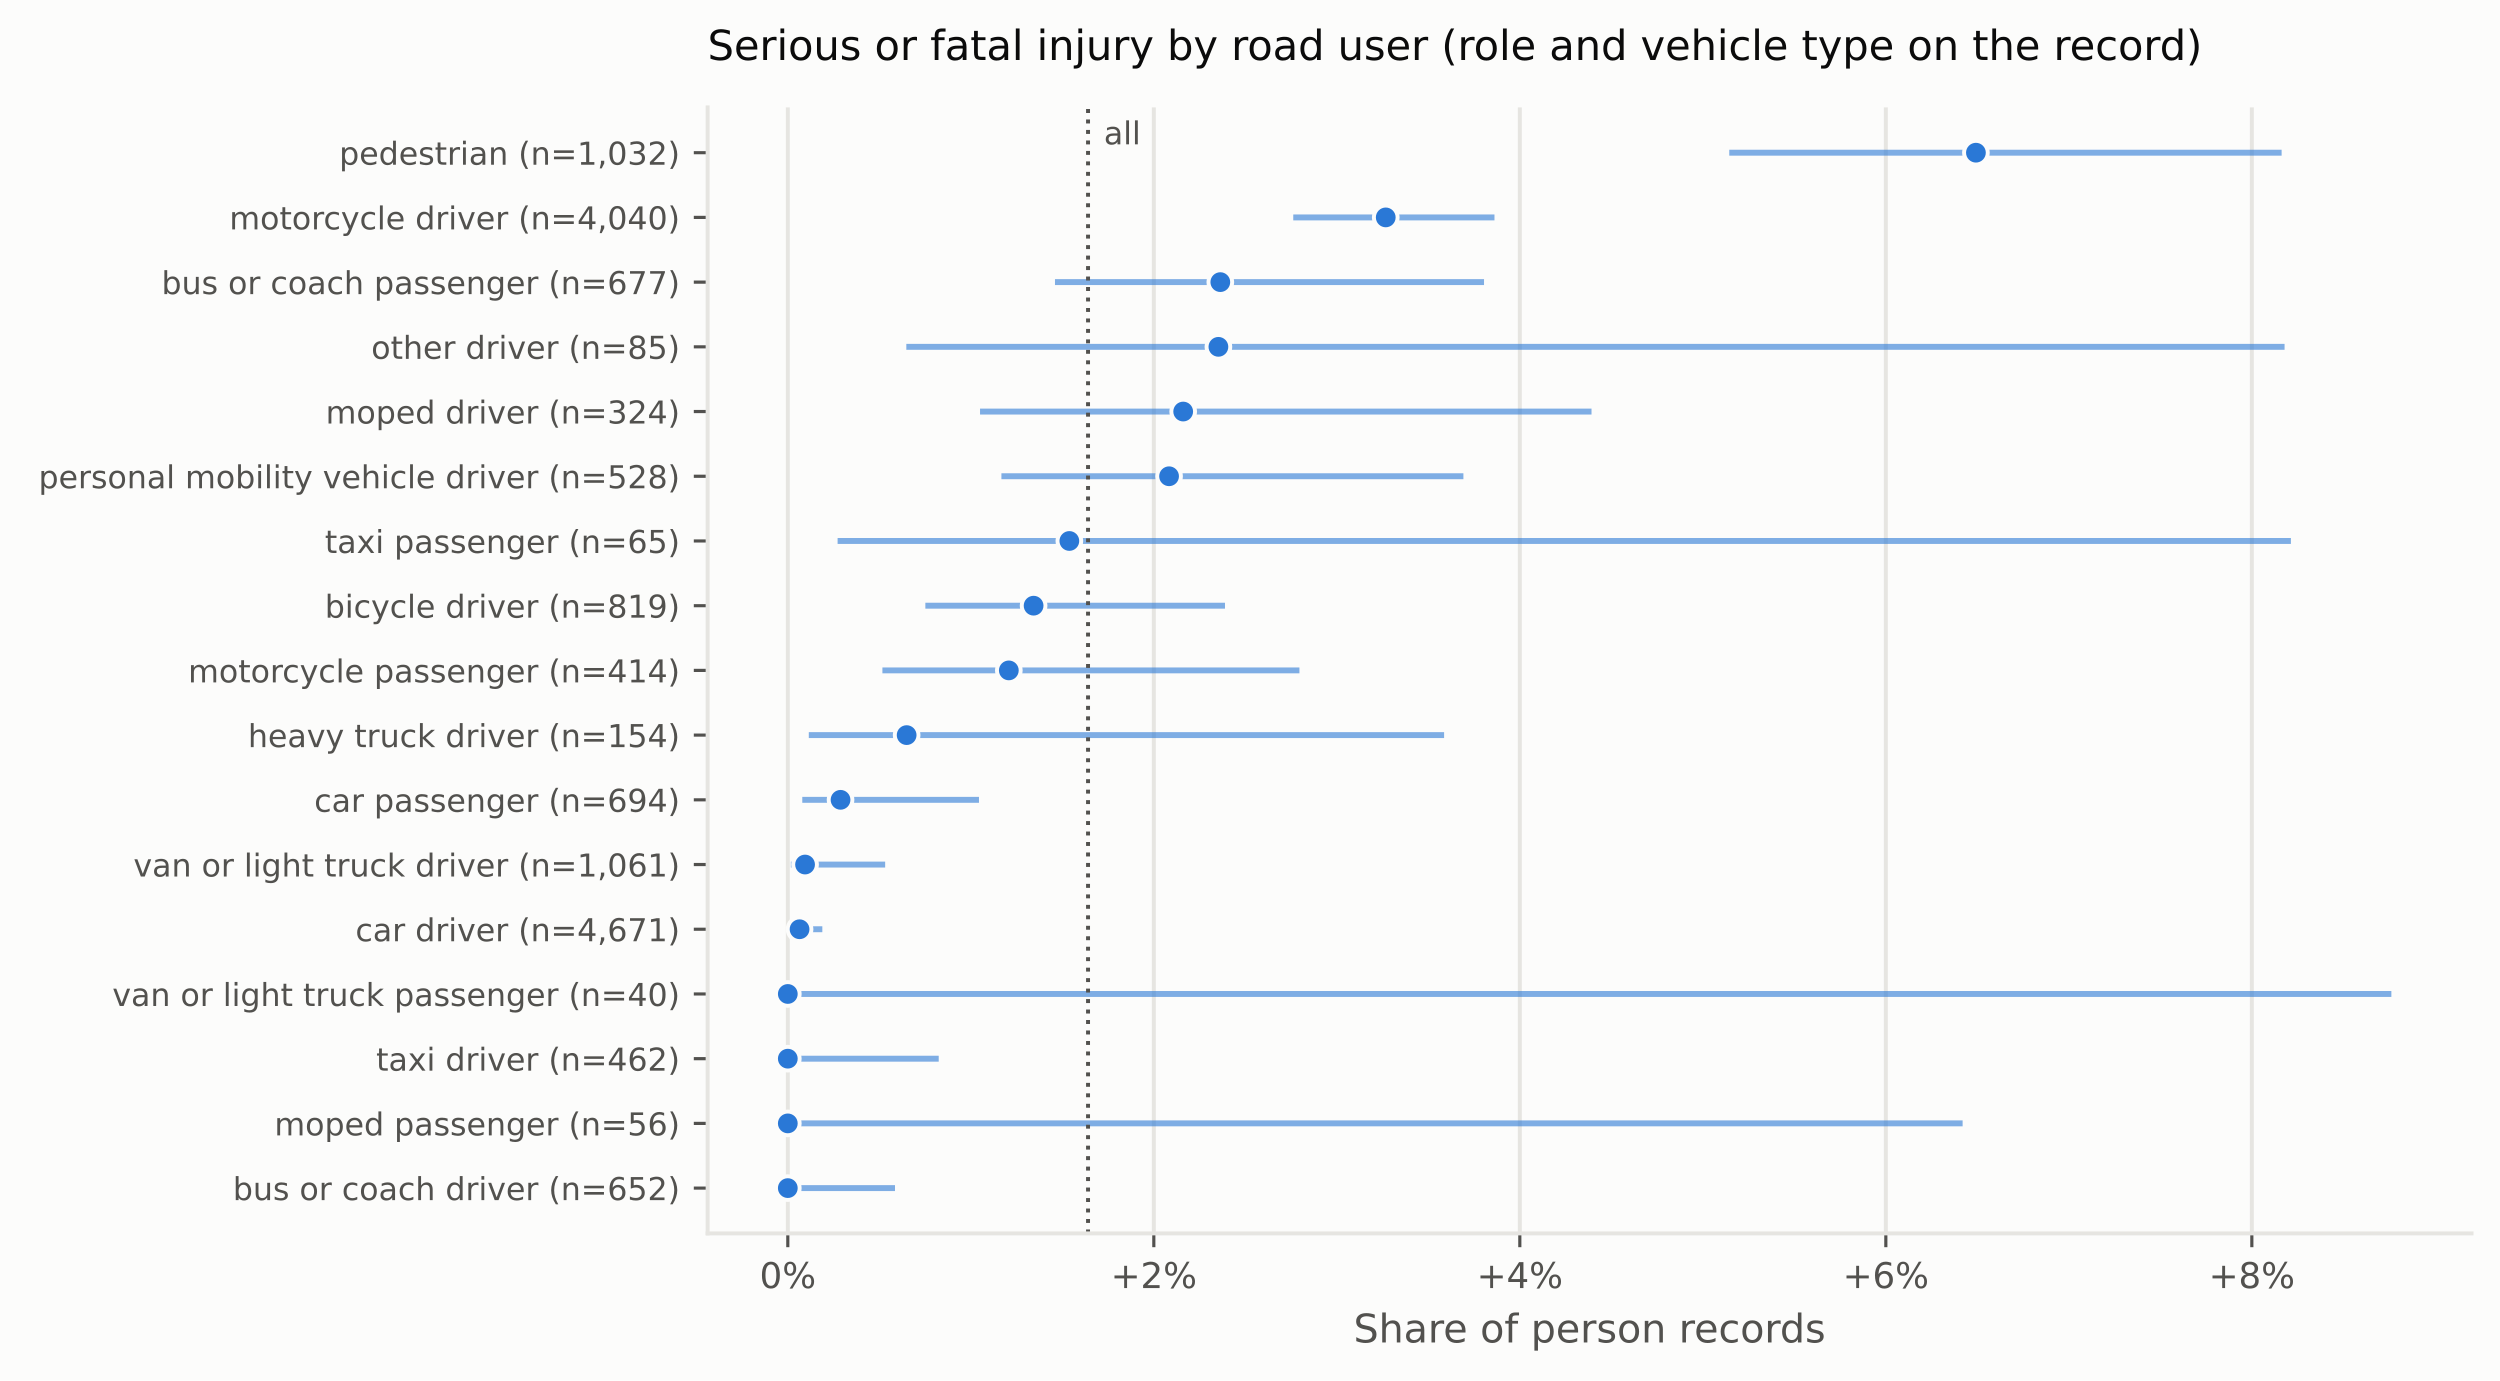
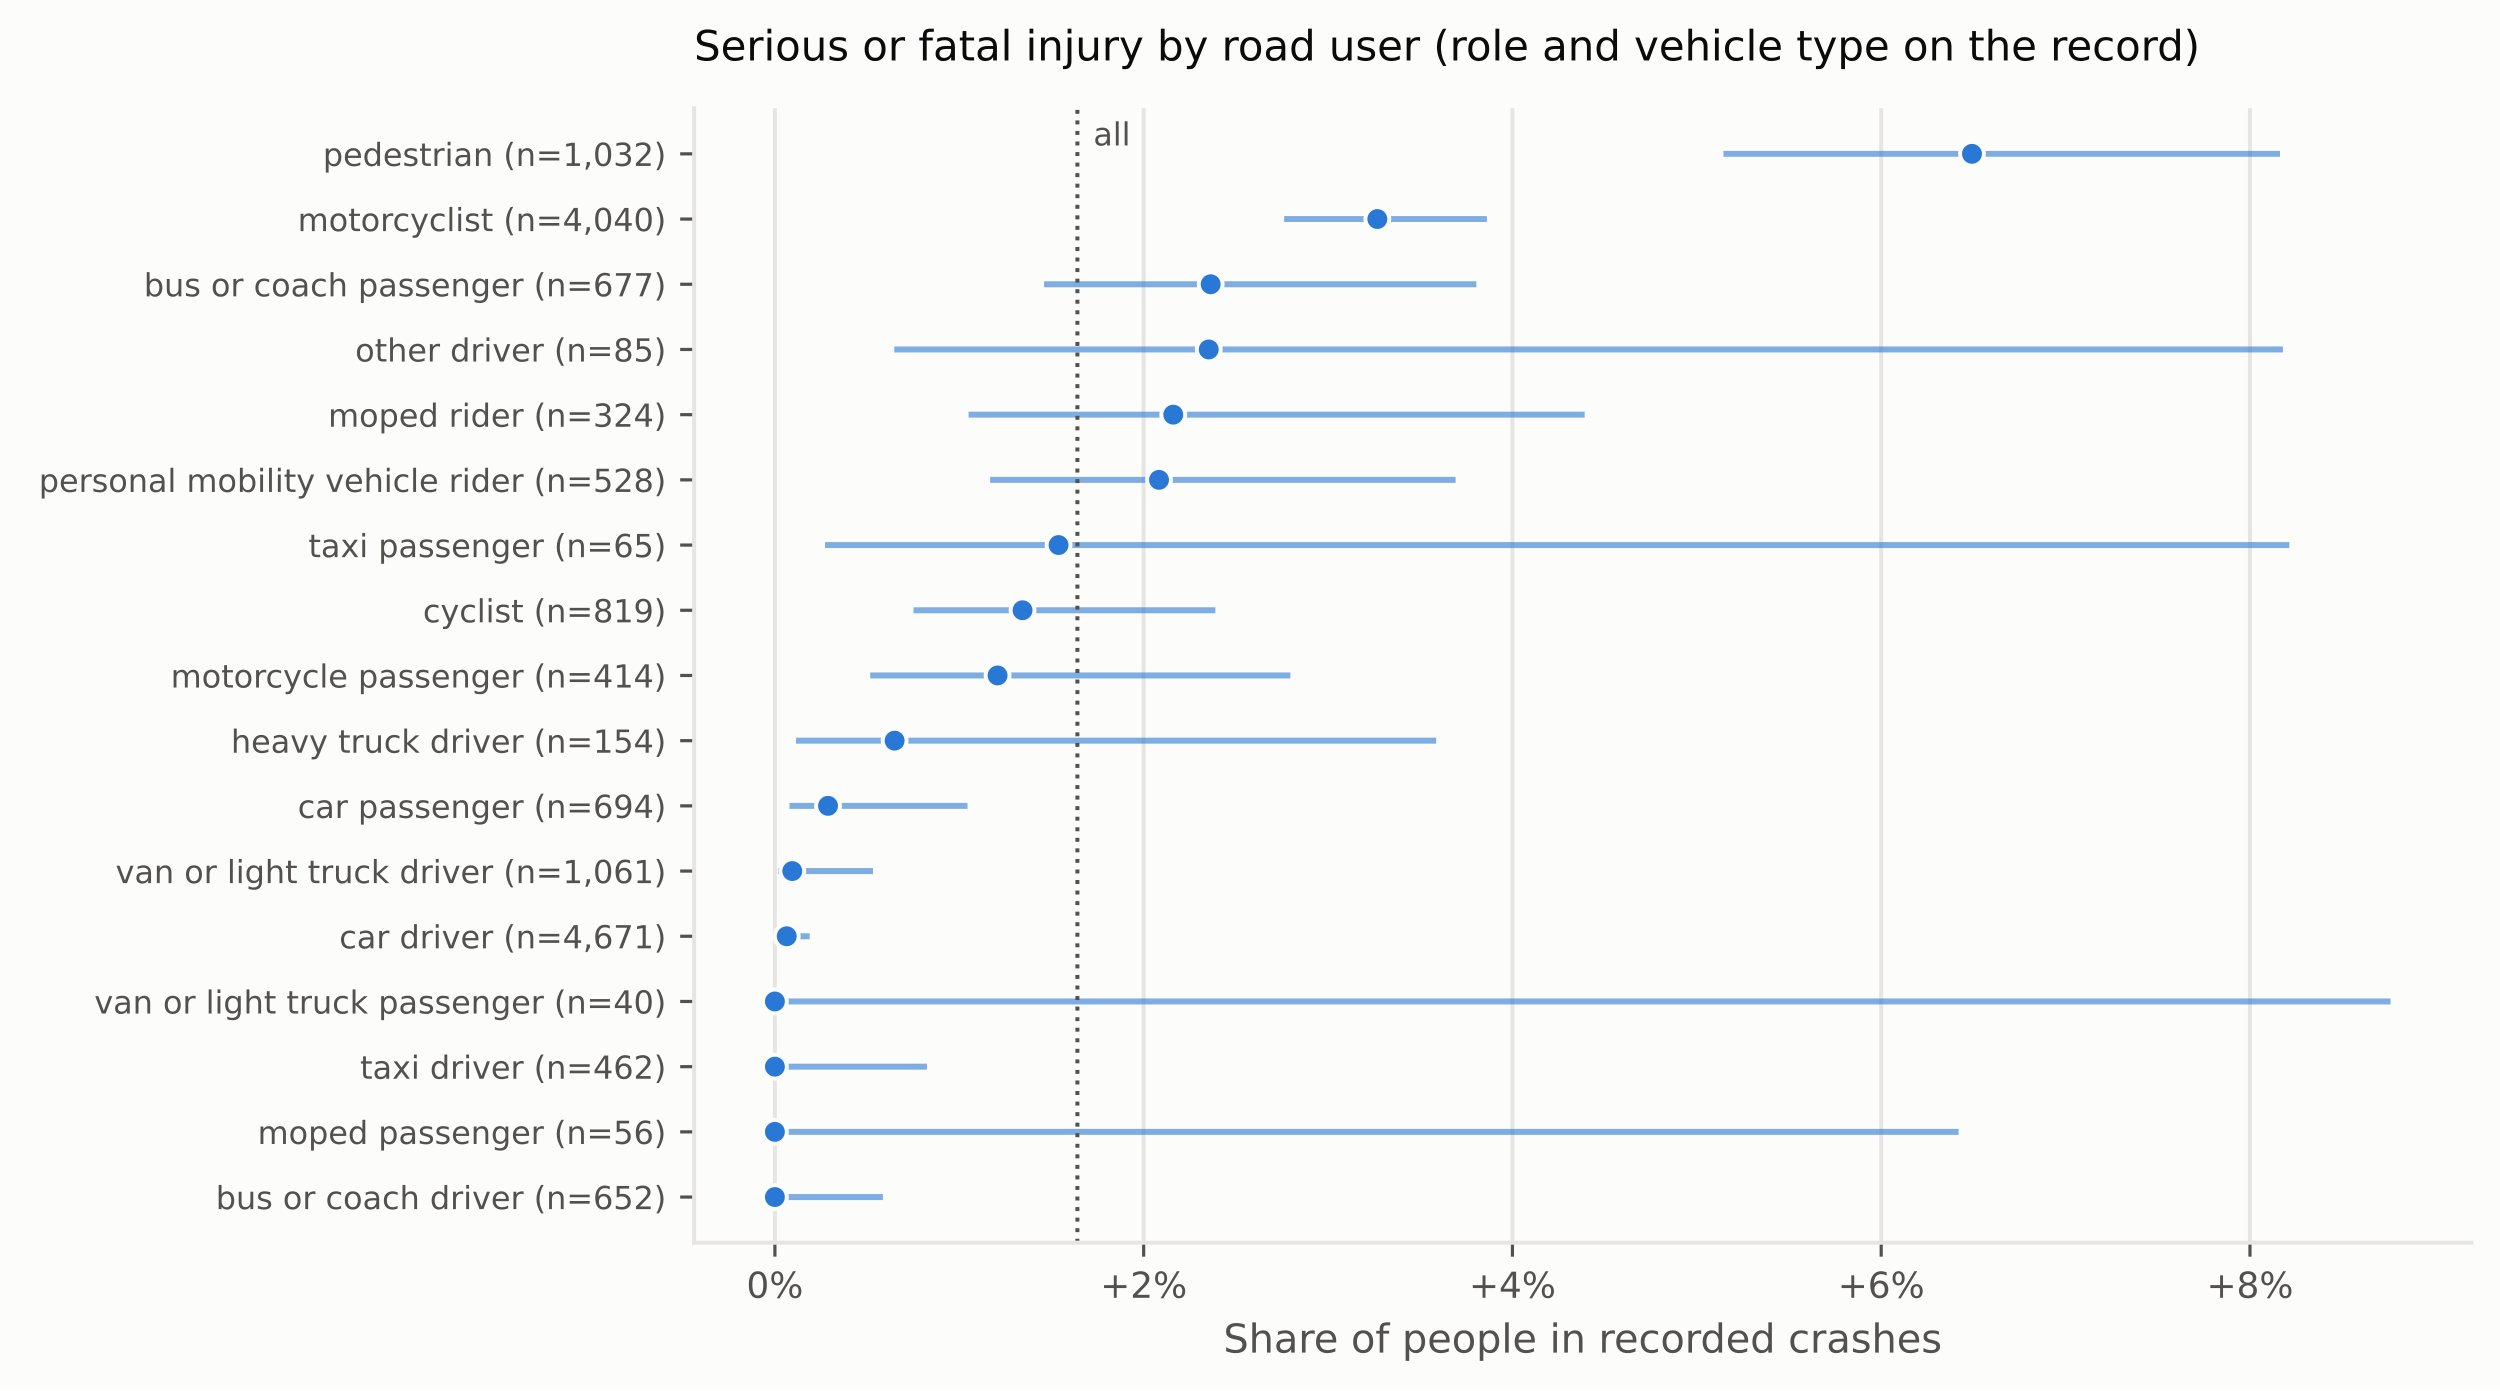
- <svg xmlns="http://www.w3.org/2000/svg" xmlns:xlink="http://www.w3.org/1999/xlink" width="632.681pt" height="349.341pt" viewBox="0 0 632.681 349.341" version="1.1">
+ <svg xmlns="http://www.w3.org/2000/svg" xmlns:xlink="http://www.w3.org/1999/xlink" width="627.946pt" height="349.341pt" viewBox="0 0 627.946 349.341" version="1.1">
  <defs>
    <style type="text/css">*{stroke-linejoin: round; stroke-linecap: butt}</style>
  </defs>
  <g id="figure_1">
    <g id="patch_1">
-       <path d="M 0 349.341  L 632.681 349.341  L 632.681 0  L 0 0  z " style="fill: #fcfcfb" />
+       <path d="M 0 349.341  L 627.946 349.341  L 627.946 0  L 0 0  z " style="fill: #fcfcfb" />
    </g>
    <g id="axes_1">
      <g id="patch_2">
-         <path d="M 179.081 312.14  L 625.481 312.14  L 625.481 27.178  L 179.081 27.178  z " style="fill: #fcfcfb" />
+         <path d="M 174.346 312.14  L 620.746 312.14  L 620.746 27.178  L 174.346 27.178  z " style="fill: #fcfcfb" />
      </g>
      <g id="matplotlib.axis_1">
        <g id="xtick_1">
          <g id="line2d_1">
-             <path d="M 199.372 312.14  L 199.372 27.178  " clip-path="url(#pac3f11204b)" style="fill: none; stroke: #e6e5e1; stroke-linecap: round" />
+             <path d="M 194.637 312.14  L 194.637 27.178  " clip-path="url(#pa69f7695ac)" style="fill: none; stroke: #e6e5e1; stroke-linecap: round" />
          </g>
          <g id="line2d_2">
            <defs>
              <path id="m3a9c350e79" d="M 0 0  L 0 3.5  " style="stroke: #52514e; stroke-width: 0.8" />
            </defs>
            <g>
-               <use xlink:href="#m3a9c350e79" x="199.372" y="312.14" style="fill: #52514e; stroke: #52514e; stroke-width: 0.8" />
+               <use xlink:href="#m3a9c350e79" x="194.637" y="312.14" style="fill: #52514e; stroke: #52514e; stroke-width: 0.8" />
            </g>
          </g>
          <g id="text_1">
-             <text style="font-size: 9px; font-family: 'DejaVu Sans', 'Bitstream Vera Sans', 'Computer Modern Sans Serif', 'Lucida Grande', 'Verdana', 'Geneva', 'Lucid', 'Arial', 'Helvetica', 'Avant Garde', sans-serif; text-anchor: middle; fill: #52514e" x="199.372" y="325.978" transform="rotate(-0 199.3722 325.9778)">0%</text>
+             <text style="font-size: 9px; font-family: 'DejaVu Sans', 'Bitstream Vera Sans', 'Computer Modern Sans Serif', 'Lucida Grande', 'Verdana', 'Geneva', 'Lucid', 'Arial', 'Helvetica', 'Avant Garde', sans-serif; text-anchor: middle; fill: #52514e" x="194.637" y="325.978" transform="rotate(-0 194.6372 325.9778)">0%</text>
          </g>
        </g>
        <g id="xtick_2">
          <g id="line2d_3">
-             <path d="M 291.999 312.14  L 291.999 27.178  " clip-path="url(#pac3f11204b)" style="fill: none; stroke: #e6e5e1; stroke-linecap: round" />
+             <path d="M 287.264 312.14  L 287.264 27.178  " clip-path="url(#pa69f7695ac)" style="fill: none; stroke: #e6e5e1; stroke-linecap: round" />
          </g>
          <g id="line2d_4">
            <g>
-               <use xlink:href="#m3a9c350e79" x="291.999" y="312.14" style="fill: #52514e; stroke: #52514e; stroke-width: 0.8" />
+               <use xlink:href="#m3a9c350e79" x="287.264" y="312.14" style="fill: #52514e; stroke: #52514e; stroke-width: 0.8" />
            </g>
          </g>
          <g id="text_2">
-             <text style="font-size: 9px; font-family: 'DejaVu Sans', 'Bitstream Vera Sans', 'Computer Modern Sans Serif', 'Lucida Grande', 'Verdana', 'Geneva', 'Lucid', 'Arial', 'Helvetica', 'Avant Garde', sans-serif; text-anchor: middle; fill: #52514e" x="291.999" y="325.978" transform="rotate(-0 291.9988 325.9778)">+2%</text>
+             <text style="font-size: 9px; font-family: 'DejaVu Sans', 'Bitstream Vera Sans', 'Computer Modern Sans Serif', 'Lucida Grande', 'Verdana', 'Geneva', 'Lucid', 'Arial', 'Helvetica', 'Avant Garde', sans-serif; text-anchor: middle; fill: #52514e" x="287.264" y="325.978" transform="rotate(-0 287.2638 325.9778)">+2%</text>
          </g>
        </g>
        <g id="xtick_3">
          <g id="line2d_5">
-             <path d="M 384.625 312.14  L 384.625 27.178  " clip-path="url(#pac3f11204b)" style="fill: none; stroke: #e6e5e1; stroke-linecap: round" />
+             <path d="M 379.89 312.14  L 379.89 27.178  " clip-path="url(#pa69f7695ac)" style="fill: none; stroke: #e6e5e1; stroke-linecap: round" />
          </g>
          <g id="line2d_6">
            <g>
-               <use xlink:href="#m3a9c350e79" x="384.625" y="312.14" style="fill: #52514e; stroke: #52514e; stroke-width: 0.8" />
+               <use xlink:href="#m3a9c350e79" x="379.89" y="312.14" style="fill: #52514e; stroke: #52514e; stroke-width: 0.8" />
            </g>
          </g>
          <g id="text_3">
-             <text style="font-size: 9px; font-family: 'DejaVu Sans', 'Bitstream Vera Sans', 'Computer Modern Sans Serif', 'Lucida Grande', 'Verdana', 'Geneva', 'Lucid', 'Arial', 'Helvetica', 'Avant Garde', sans-serif; text-anchor: middle; fill: #52514e" x="384.625" y="325.978" transform="rotate(-0 384.6255 325.9778)">+4%</text>
+             <text style="font-size: 9px; font-family: 'DejaVu Sans', 'Bitstream Vera Sans', 'Computer Modern Sans Serif', 'Lucida Grande', 'Verdana', 'Geneva', 'Lucid', 'Arial', 'Helvetica', 'Avant Garde', sans-serif; text-anchor: middle; fill: #52514e" x="379.89" y="325.978" transform="rotate(-0 379.8905 325.9778)">+4%</text>
          </g>
        </g>
        <g id="xtick_4">
          <g id="line2d_7">
-             <path d="M 477.252 312.14  L 477.252 27.178  " clip-path="url(#pac3f11204b)" style="fill: none; stroke: #e6e5e1; stroke-linecap: round" />
+             <path d="M 472.517 312.14  L 472.517 27.178  " clip-path="url(#pa69f7695ac)" style="fill: none; stroke: #e6e5e1; stroke-linecap: round" />
          </g>
          <g id="line2d_8">
            <g>
-               <use xlink:href="#m3a9c350e79" x="477.252" y="312.14" style="fill: #52514e; stroke: #52514e; stroke-width: 0.8" />
+               <use xlink:href="#m3a9c350e79" x="472.517" y="312.14" style="fill: #52514e; stroke: #52514e; stroke-width: 0.8" />
            </g>
          </g>
          <g id="text_4">
-             <text style="font-size: 9px; font-family: 'DejaVu Sans', 'Bitstream Vera Sans', 'Computer Modern Sans Serif', 'Lucida Grande', 'Verdana', 'Geneva', 'Lucid', 'Arial', 'Helvetica', 'Avant Garde', sans-serif; text-anchor: middle; fill: #52514e" x="477.252" y="325.978" transform="rotate(-0 477.2521 325.9778)">+6%</text>
+             <text style="font-size: 9px; font-family: 'DejaVu Sans', 'Bitstream Vera Sans', 'Computer Modern Sans Serif', 'Lucida Grande', 'Verdana', 'Geneva', 'Lucid', 'Arial', 'Helvetica', 'Avant Garde', sans-serif; text-anchor: middle; fill: #52514e" x="472.517" y="325.978" transform="rotate(-0 472.5171 325.9778)">+6%</text>
          </g>
        </g>
        <g id="xtick_5">
          <g id="line2d_9">
-             <path d="M 569.879 312.14  L 569.879 27.178  " clip-path="url(#pac3f11204b)" style="fill: none; stroke: #e6e5e1; stroke-linecap: round" />
+             <path d="M 565.144 312.14  L 565.144 27.178  " clip-path="url(#pa69f7695ac)" style="fill: none; stroke: #e6e5e1; stroke-linecap: round" />
          </g>
          <g id="line2d_10">
            <g>
-               <use xlink:href="#m3a9c350e79" x="569.879" y="312.14" style="fill: #52514e; stroke: #52514e; stroke-width: 0.8" />
+               <use xlink:href="#m3a9c350e79" x="565.144" y="312.14" style="fill: #52514e; stroke: #52514e; stroke-width: 0.8" />
            </g>
          </g>
          <g id="text_5">
-             <text style="font-size: 9px; font-family: 'DejaVu Sans', 'Bitstream Vera Sans', 'Computer Modern Sans Serif', 'Lucida Grande', 'Verdana', 'Geneva', 'Lucid', 'Arial', 'Helvetica', 'Avant Garde', sans-serif; text-anchor: middle; fill: #52514e" x="569.879" y="325.978" transform="rotate(-0 569.8787 325.9778)">+8%</text>
+             <text style="font-size: 9px; font-family: 'DejaVu Sans', 'Bitstream Vera Sans', 'Computer Modern Sans Serif', 'Lucida Grande', 'Verdana', 'Geneva', 'Lucid', 'Arial', 'Helvetica', 'Avant Garde', sans-serif; text-anchor: middle; fill: #52514e" x="565.144" y="325.978" transform="rotate(-0 565.1437 325.9778)">+8%</text>
          </g>
        </g>
        <g id="text_6">
-           <text style="font-size: 10px; font-family: 'DejaVu Sans', 'Bitstream Vera Sans', 'Computer Modern Sans Serif', 'Lucida Grande', 'Verdana', 'Geneva', 'Lucid', 'Arial', 'Helvetica', 'Avant Garde', sans-serif; text-anchor: middle; fill: #52514e" x="402.281" y="339.738" transform="rotate(-0 402.2812 339.7384)">Share of person records</text>
+           <text style="font-size: 10px; font-family: 'DejaVu Sans', 'Bitstream Vera Sans', 'Computer Modern Sans Serif', 'Lucida Grande', 'Verdana', 'Geneva', 'Lucid', 'Arial', 'Helvetica', 'Avant Garde', sans-serif; text-anchor: middle; fill: #52514e" x="397.546" y="339.738" transform="rotate(-0 397.5462 339.7384)">Share of people in recorded crashes</text>
        </g>
      </g>
      <g id="matplotlib.axis_2">
        <g id="ytick_1">
          <g id="line2d_11">
            <defs>
              <path id="mdd3c75259f" d="M 0 0  L -3.5 0  " style="stroke: #52514e; stroke-width: 0.8" />
            </defs>
            <g>
-               <use xlink:href="#mdd3c75259f" x="179.081" y="300.676" style="fill: #52514e; stroke: #52514e; stroke-width: 0.8" />
+               <use xlink:href="#mdd3c75259f" x="174.346" y="300.676" style="fill: #52514e; stroke: #52514e; stroke-width: 0.8" />
            </g>
          </g>
          <g id="text_7">
-             <text style="font-size: 8px; font-family: 'DejaVu Sans', 'Bitstream Vera Sans', 'Computer Modern Sans Serif', 'Lucida Grande', 'Verdana', 'Geneva', 'Lucid', 'Arial', 'Helvetica', 'Avant Garde', sans-serif; text-anchor: end; fill: #52514e" x="172.081" y="303.715" transform="rotate(-0 172.0813 303.7154)">bus or coach driver  (n=652)</text>
+             <text style="font-size: 8px; font-family: 'DejaVu Sans', 'Bitstream Vera Sans', 'Computer Modern Sans Serif', 'Lucida Grande', 'Verdana', 'Geneva', 'Lucid', 'Arial', 'Helvetica', 'Avant Garde', sans-serif; text-anchor: end; fill: #52514e" x="167.346" y="303.715" transform="rotate(-0 167.3462 303.7154)">bus or coach driver  (n=652)</text>
          </g>
        </g>
        <g id="ytick_2">
          <g id="line2d_12">
            <g>
-               <use xlink:href="#mdd3c75259f" x="179.081" y="284.299" style="fill: #52514e; stroke: #52514e; stroke-width: 0.8" />
+               <use xlink:href="#mdd3c75259f" x="174.346" y="284.299" style="fill: #52514e; stroke: #52514e; stroke-width: 0.8" />
            </g>
          </g>
          <g id="text_8">
-             <text style="font-size: 8px; font-family: 'DejaVu Sans', 'Bitstream Vera Sans', 'Computer Modern Sans Serif', 'Lucida Grande', 'Verdana', 'Geneva', 'Lucid', 'Arial', 'Helvetica', 'Avant Garde', sans-serif; text-anchor: end; fill: #52514e" x="172.081" y="287.338" transform="rotate(-0 172.0813 287.3383)">moped passenger  (n=56)</text>
+             <text style="font-size: 8px; font-family: 'DejaVu Sans', 'Bitstream Vera Sans', 'Computer Modern Sans Serif', 'Lucida Grande', 'Verdana', 'Geneva', 'Lucid', 'Arial', 'Helvetica', 'Avant Garde', sans-serif; text-anchor: end; fill: #52514e" x="167.346" y="287.338" transform="rotate(-0 167.3462 287.3383)">moped passenger  (n=56)</text>
          </g>
        </g>
        <g id="ytick_3">
          <g id="line2d_13">
            <g>
-               <use xlink:href="#mdd3c75259f" x="179.081" y="267.922" style="fill: #52514e; stroke: #52514e; stroke-width: 0.8" />
+               <use xlink:href="#mdd3c75259f" x="174.346" y="267.922" style="fill: #52514e; stroke: #52514e; stroke-width: 0.8" />
            </g>
          </g>
          <g id="text_9">
-             <text style="font-size: 8px; font-family: 'DejaVu Sans', 'Bitstream Vera Sans', 'Computer Modern Sans Serif', 'Lucida Grande', 'Verdana', 'Geneva', 'Lucid', 'Arial', 'Helvetica', 'Avant Garde', sans-serif; text-anchor: end; fill: #52514e" x="172.081" y="270.961" transform="rotate(-0 172.0813 270.9612)">taxi driver  (n=462)</text>
+             <text style="font-size: 8px; font-family: 'DejaVu Sans', 'Bitstream Vera Sans', 'Computer Modern Sans Serif', 'Lucida Grande', 'Verdana', 'Geneva', 'Lucid', 'Arial', 'Helvetica', 'Avant Garde', sans-serif; text-anchor: end; fill: #52514e" x="167.346" y="270.961" transform="rotate(-0 167.3462 270.9612)">taxi driver  (n=462)</text>
          </g>
        </g>
        <g id="ytick_4">
          <g id="line2d_14">
            <g>
-               <use xlink:href="#mdd3c75259f" x="179.081" y="251.545" style="fill: #52514e; stroke: #52514e; stroke-width: 0.8" />
+               <use xlink:href="#mdd3c75259f" x="174.346" y="251.545" style="fill: #52514e; stroke: #52514e; stroke-width: 0.8" />
            </g>
          </g>
          <g id="text_10">
-             <text style="font-size: 8px; font-family: 'DejaVu Sans', 'Bitstream Vera Sans', 'Computer Modern Sans Serif', 'Lucida Grande', 'Verdana', 'Geneva', 'Lucid', 'Arial', 'Helvetica', 'Avant Garde', sans-serif; text-anchor: end; fill: #52514e" x="172.081" y="254.584" transform="rotate(-0 172.0813 254.5841)">van or light truck passenger  (n=40)</text>
+             <text style="font-size: 8px; font-family: 'DejaVu Sans', 'Bitstream Vera Sans', 'Computer Modern Sans Serif', 'Lucida Grande', 'Verdana', 'Geneva', 'Lucid', 'Arial', 'Helvetica', 'Avant Garde', sans-serif; text-anchor: end; fill: #52514e" x="167.346" y="254.584" transform="rotate(-0 167.3462 254.5841)">van or light truck passenger  (n=40)</text>
          </g>
        </g>
        <g id="ytick_5">
          <g id="line2d_15">
            <g>
-               <use xlink:href="#mdd3c75259f" x="179.081" y="235.168" style="fill: #52514e; stroke: #52514e; stroke-width: 0.8" />
+               <use xlink:href="#mdd3c75259f" x="174.346" y="235.168" style="fill: #52514e; stroke: #52514e; stroke-width: 0.8" />
            </g>
          </g>
          <g id="text_11">
-             <text style="font-size: 8px; font-family: 'DejaVu Sans', 'Bitstream Vera Sans', 'Computer Modern Sans Serif', 'Lucida Grande', 'Verdana', 'Geneva', 'Lucid', 'Arial', 'Helvetica', 'Avant Garde', sans-serif; text-anchor: end; fill: #52514e" x="172.081" y="238.207" transform="rotate(-0 172.0813 238.2069)">car driver  (n=4,671)</text>
+             <text style="font-size: 8px; font-family: 'DejaVu Sans', 'Bitstream Vera Sans', 'Computer Modern Sans Serif', 'Lucida Grande', 'Verdana', 'Geneva', 'Lucid', 'Arial', 'Helvetica', 'Avant Garde', sans-serif; text-anchor: end; fill: #52514e" x="167.346" y="238.207" transform="rotate(-0 167.3462 238.2069)">car driver  (n=4,671)</text>
          </g>
        </g>
        <g id="ytick_6">
          <g id="line2d_16">
            <g>
-               <use xlink:href="#mdd3c75259f" x="179.081" y="218.79" style="fill: #52514e; stroke: #52514e; stroke-width: 0.8" />
+               <use xlink:href="#mdd3c75259f" x="174.346" y="218.79" style="fill: #52514e; stroke: #52514e; stroke-width: 0.8" />
            </g>
          </g>
          <g id="text_12">
-             <text style="font-size: 8px; font-family: 'DejaVu Sans', 'Bitstream Vera Sans', 'Computer Modern Sans Serif', 'Lucida Grande', 'Verdana', 'Geneva', 'Lucid', 'Arial', 'Helvetica', 'Avant Garde', sans-serif; text-anchor: end; fill: #52514e" x="172.081" y="221.83" transform="rotate(-0 172.0813 221.8298)">van or light truck driver  (n=1,061)</text>
+             <text style="font-size: 8px; font-family: 'DejaVu Sans', 'Bitstream Vera Sans', 'Computer Modern Sans Serif', 'Lucida Grande', 'Verdana', 'Geneva', 'Lucid', 'Arial', 'Helvetica', 'Avant Garde', sans-serif; text-anchor: end; fill: #52514e" x="167.346" y="221.83" transform="rotate(-0 167.3462 221.8298)">van or light truck driver  (n=1,061)</text>
          </g>
        </g>
        <g id="ytick_7">
          <g id="line2d_17">
            <g>
-               <use xlink:href="#mdd3c75259f" x="179.081" y="202.413" style="fill: #52514e; stroke: #52514e; stroke-width: 0.8" />
+               <use xlink:href="#mdd3c75259f" x="174.346" y="202.413" style="fill: #52514e; stroke: #52514e; stroke-width: 0.8" />
            </g>
          </g>
          <g id="text_13">
-             <text style="font-size: 8px; font-family: 'DejaVu Sans', 'Bitstream Vera Sans', 'Computer Modern Sans Serif', 'Lucida Grande', 'Verdana', 'Geneva', 'Lucid', 'Arial', 'Helvetica', 'Avant Garde', sans-serif; text-anchor: end; fill: #52514e" x="172.081" y="205.452" transform="rotate(-0 172.0813 205.4524)">car passenger  (n=694)</text>
+             <text style="font-size: 8px; font-family: 'DejaVu Sans', 'Bitstream Vera Sans', 'Computer Modern Sans Serif', 'Lucida Grande', 'Verdana', 'Geneva', 'Lucid', 'Arial', 'Helvetica', 'Avant Garde', sans-serif; text-anchor: end; fill: #52514e" x="167.346" y="205.452" transform="rotate(-0 167.3462 205.4524)">car passenger  (n=694)</text>
          </g>
        </g>
        <g id="ytick_8">
          <g id="line2d_18">
            <g>
-               <use xlink:href="#mdd3c75259f" x="179.081" y="186.036" style="fill: #52514e; stroke: #52514e; stroke-width: 0.8" />
+               <use xlink:href="#mdd3c75259f" x="174.346" y="186.036" style="fill: #52514e; stroke: #52514e; stroke-width: 0.8" />
            </g>
          </g>
          <g id="text_14">
-             <text style="font-size: 8px; font-family: 'DejaVu Sans', 'Bitstream Vera Sans', 'Computer Modern Sans Serif', 'Lucida Grande', 'Verdana', 'Geneva', 'Lucid', 'Arial', 'Helvetica', 'Avant Garde', sans-serif; text-anchor: end; fill: #52514e" x="172.081" y="189.076" transform="rotate(-0 172.0813 189.0756)">heavy truck driver  (n=154)</text>
+             <text style="font-size: 8px; font-family: 'DejaVu Sans', 'Bitstream Vera Sans', 'Computer Modern Sans Serif', 'Lucida Grande', 'Verdana', 'Geneva', 'Lucid', 'Arial', 'Helvetica', 'Avant Garde', sans-serif; text-anchor: end; fill: #52514e" x="167.346" y="189.076" transform="rotate(-0 167.3462 189.0756)">heavy truck driver  (n=154)</text>
          </g>
        </g>
        <g id="ytick_9">
          <g id="line2d_19">
            <g>
-               <use xlink:href="#mdd3c75259f" x="179.081" y="169.659" style="fill: #52514e; stroke: #52514e; stroke-width: 0.8" />
+               <use xlink:href="#mdd3c75259f" x="174.346" y="169.659" style="fill: #52514e; stroke: #52514e; stroke-width: 0.8" />
            </g>
          </g>
          <g id="text_15">
-             <text style="font-size: 8px; font-family: 'DejaVu Sans', 'Bitstream Vera Sans', 'Computer Modern Sans Serif', 'Lucida Grande', 'Verdana', 'Geneva', 'Lucid', 'Arial', 'Helvetica', 'Avant Garde', sans-serif; text-anchor: end; fill: #52514e" x="172.081" y="172.699" transform="rotate(-0 172.0813 172.6985)">motorcycle passenger  (n=414)</text>
+             <text style="font-size: 8px; font-family: 'DejaVu Sans', 'Bitstream Vera Sans', 'Computer Modern Sans Serif', 'Lucida Grande', 'Verdana', 'Geneva', 'Lucid', 'Arial', 'Helvetica', 'Avant Garde', sans-serif; text-anchor: end; fill: #52514e" x="167.346" y="172.699" transform="rotate(-0 167.3462 172.6985)">motorcycle passenger  (n=414)</text>
          </g>
        </g>
        <g id="ytick_10">
          <g id="line2d_20">
            <g>
-               <use xlink:href="#mdd3c75259f" x="179.081" y="153.282" style="fill: #52514e; stroke: #52514e; stroke-width: 0.8" />
+               <use xlink:href="#mdd3c75259f" x="174.346" y="153.282" style="fill: #52514e; stroke: #52514e; stroke-width: 0.8" />
            </g>
          </g>
          <g id="text_16">
-             <text style="font-size: 8px; font-family: 'DejaVu Sans', 'Bitstream Vera Sans', 'Computer Modern Sans Serif', 'Lucida Grande', 'Verdana', 'Geneva', 'Lucid', 'Arial', 'Helvetica', 'Avant Garde', sans-serif; text-anchor: end; fill: #52514e" x="172.081" y="156.321" transform="rotate(-0 172.0813 156.3214)">bicycle driver  (n=819)</text>
+             <text style="font-size: 8px; font-family: 'DejaVu Sans', 'Bitstream Vera Sans', 'Computer Modern Sans Serif', 'Lucida Grande', 'Verdana', 'Geneva', 'Lucid', 'Arial', 'Helvetica', 'Avant Garde', sans-serif; text-anchor: end; fill: #52514e" x="167.346" y="156.321" transform="rotate(-0 167.3462 156.3214)">cyclist  (n=819)</text>
          </g>
        </g>
        <g id="ytick_11">
          <g id="line2d_21">
            <g>
-               <use xlink:href="#mdd3c75259f" x="179.081" y="136.905" style="fill: #52514e; stroke: #52514e; stroke-width: 0.8" />
+               <use xlink:href="#mdd3c75259f" x="174.346" y="136.905" style="fill: #52514e; stroke: #52514e; stroke-width: 0.8" />
            </g>
          </g>
          <g id="text_17">
-             <text style="font-size: 8px; font-family: 'DejaVu Sans', 'Bitstream Vera Sans', 'Computer Modern Sans Serif', 'Lucida Grande', 'Verdana', 'Geneva', 'Lucid', 'Arial', 'Helvetica', 'Avant Garde', sans-serif; text-anchor: end; fill: #52514e" x="172.081" y="139.944" transform="rotate(-0 172.0813 139.9443)">taxi passenger  (n=65)</text>
+             <text style="font-size: 8px; font-family: 'DejaVu Sans', 'Bitstream Vera Sans', 'Computer Modern Sans Serif', 'Lucida Grande', 'Verdana', 'Geneva', 'Lucid', 'Arial', 'Helvetica', 'Avant Garde', sans-serif; text-anchor: end; fill: #52514e" x="167.346" y="139.944" transform="rotate(-0 167.3462 139.9443)">taxi passenger  (n=65)</text>
          </g>
        </g>
        <g id="ytick_12">
          <g id="line2d_22">
            <g>
-               <use xlink:href="#mdd3c75259f" x="179.081" y="120.528" style="fill: #52514e; stroke: #52514e; stroke-width: 0.8" />
+               <use xlink:href="#mdd3c75259f" x="174.346" y="120.528" style="fill: #52514e; stroke: #52514e; stroke-width: 0.8" />
            </g>
          </g>
          <g id="text_18">
-             <text style="font-size: 8px; font-family: 'DejaVu Sans', 'Bitstream Vera Sans', 'Computer Modern Sans Serif', 'Lucida Grande', 'Verdana', 'Geneva', 'Lucid', 'Arial', 'Helvetica', 'Avant Garde', sans-serif; text-anchor: end; fill: #52514e" x="172.081" y="123.567" transform="rotate(-0 172.0813 123.5672)">personal mobility vehicle driver  (n=528)</text>
+             <text style="font-size: 8px; font-family: 'DejaVu Sans', 'Bitstream Vera Sans', 'Computer Modern Sans Serif', 'Lucida Grande', 'Verdana', 'Geneva', 'Lucid', 'Arial', 'Helvetica', 'Avant Garde', sans-serif; text-anchor: end; fill: #52514e" x="167.346" y="123.567" transform="rotate(-0 167.3462 123.5672)">personal mobility vehicle rider  (n=528)</text>
          </g>
        </g>
        <g id="ytick_13">
          <g id="line2d_23">
            <g>
-               <use xlink:href="#mdd3c75259f" x="179.081" y="104.151" style="fill: #52514e; stroke: #52514e; stroke-width: 0.8" />
+               <use xlink:href="#mdd3c75259f" x="174.346" y="104.151" style="fill: #52514e; stroke: #52514e; stroke-width: 0.8" />
            </g>
          </g>
          <g id="text_19">
-             <text style="font-size: 8px; font-family: 'DejaVu Sans', 'Bitstream Vera Sans', 'Computer Modern Sans Serif', 'Lucida Grande', 'Verdana', 'Geneva', 'Lucid', 'Arial', 'Helvetica', 'Avant Garde', sans-serif; text-anchor: end; fill: #52514e" x="172.081" y="107.19" transform="rotate(-0 172.0813 107.1901)">moped driver  (n=324)</text>
+             <text style="font-size: 8px; font-family: 'DejaVu Sans', 'Bitstream Vera Sans', 'Computer Modern Sans Serif', 'Lucida Grande', 'Verdana', 'Geneva', 'Lucid', 'Arial', 'Helvetica', 'Avant Garde', sans-serif; text-anchor: end; fill: #52514e" x="167.346" y="107.19" transform="rotate(-0 167.3462 107.1901)">moped rider  (n=324)</text>
          </g>
        </g>
        <g id="ytick_14">
          <g id="line2d_24">
            <g>
-               <use xlink:href="#mdd3c75259f" x="179.081" y="87.774" style="fill: #52514e; stroke: #52514e; stroke-width: 0.8" />
+               <use xlink:href="#mdd3c75259f" x="174.346" y="87.774" style="fill: #52514e; stroke: #52514e; stroke-width: 0.8" />
            </g>
          </g>
          <g id="text_20">
-             <text style="font-size: 8px; font-family: 'DejaVu Sans', 'Bitstream Vera Sans', 'Computer Modern Sans Serif', 'Lucida Grande', 'Verdana', 'Geneva', 'Lucid', 'Arial', 'Helvetica', 'Avant Garde', sans-serif; text-anchor: end; fill: #52514e" x="172.081" y="90.813" transform="rotate(-0 172.0813 90.81302)">other driver  (n=85)</text>
+             <text style="font-size: 8px; font-family: 'DejaVu Sans', 'Bitstream Vera Sans', 'Computer Modern Sans Serif', 'Lucida Grande', 'Verdana', 'Geneva', 'Lucid', 'Arial', 'Helvetica', 'Avant Garde', sans-serif; text-anchor: end; fill: #52514e" x="167.346" y="90.813" transform="rotate(-0 167.3462 90.81302)">other driver  (n=85)</text>
          </g>
        </g>
        <g id="ytick_15">
          <g id="line2d_25">
            <g>
-               <use xlink:href="#mdd3c75259f" x="179.081" y="71.397" style="fill: #52514e; stroke: #52514e; stroke-width: 0.8" />
+               <use xlink:href="#mdd3c75259f" x="174.346" y="71.397" style="fill: #52514e; stroke: #52514e; stroke-width: 0.8" />
            </g>
          </g>
          <g id="text_21">
-             <text style="font-size: 8px; font-family: 'DejaVu Sans', 'Bitstream Vera Sans', 'Computer Modern Sans Serif', 'Lucida Grande', 'Verdana', 'Geneva', 'Lucid', 'Arial', 'Helvetica', 'Avant Garde', sans-serif; text-anchor: end; fill: #52514e" x="172.081" y="74.436" transform="rotate(-0 172.0813 74.43591)">bus or coach passenger  (n=677)</text>
+             <text style="font-size: 8px; font-family: 'DejaVu Sans', 'Bitstream Vera Sans', 'Computer Modern Sans Serif', 'Lucida Grande', 'Verdana', 'Geneva', 'Lucid', 'Arial', 'Helvetica', 'Avant Garde', sans-serif; text-anchor: end; fill: #52514e" x="167.346" y="74.436" transform="rotate(-0 167.3462 74.43591)">bus or coach passenger  (n=677)</text>
          </g>
        </g>
        <g id="ytick_16">
          <g id="line2d_26">
            <g>
-               <use xlink:href="#mdd3c75259f" x="179.081" y="55.019" style="fill: #52514e; stroke: #52514e; stroke-width: 0.8" />
+               <use xlink:href="#mdd3c75259f" x="174.346" y="55.019" style="fill: #52514e; stroke: #52514e; stroke-width: 0.8" />
            </g>
          </g>
          <g id="text_22">
-             <text style="font-size: 8px; font-family: 'DejaVu Sans', 'Bitstream Vera Sans', 'Computer Modern Sans Serif', 'Lucida Grande', 'Verdana', 'Geneva', 'Lucid', 'Arial', 'Helvetica', 'Avant Garde', sans-serif; text-anchor: end; fill: #52514e" x="172.081" y="58.059" transform="rotate(-0 172.0813 58.05881)">motorcycle driver  (n=4,040)</text>
+             <text style="font-size: 8px; font-family: 'DejaVu Sans', 'Bitstream Vera Sans', 'Computer Modern Sans Serif', 'Lucida Grande', 'Verdana', 'Geneva', 'Lucid', 'Arial', 'Helvetica', 'Avant Garde', sans-serif; text-anchor: end; fill: #52514e" x="167.346" y="58.059" transform="rotate(-0 167.3462 58.05881)">motorcyclist  (n=4,040)</text>
          </g>
        </g>
        <g id="ytick_17">
          <g id="line2d_27">
            <g>
-               <use xlink:href="#mdd3c75259f" x="179.081" y="38.642" style="fill: #52514e; stroke: #52514e; stroke-width: 0.8" />
+               <use xlink:href="#mdd3c75259f" x="174.346" y="38.642" style="fill: #52514e; stroke: #52514e; stroke-width: 0.8" />
            </g>
          </g>
          <g id="text_23">
-             <text style="font-size: 8px; font-family: 'DejaVu Sans', 'Bitstream Vera Sans', 'Computer Modern Sans Serif', 'Lucida Grande', 'Verdana', 'Geneva', 'Lucid', 'Arial', 'Helvetica', 'Avant Garde', sans-serif; text-anchor: end; fill: #52514e" x="172.081" y="41.682" transform="rotate(-0 172.0813 41.68171)">pedestrian  (n=1,032)</text>
+             <text style="font-size: 8px; font-family: 'DejaVu Sans', 'Bitstream Vera Sans', 'Computer Modern Sans Serif', 'Lucida Grande', 'Verdana', 'Geneva', 'Lucid', 'Arial', 'Helvetica', 'Avant Garde', sans-serif; text-anchor: end; fill: #52514e" x="167.346" y="41.682" transform="rotate(-0 167.3462 41.68171)">pedestrian  (n=1,032)</text>
          </g>
        </g>
      </g>
      <g id="LineCollection_1">
-         <path d="M 199.372 300.676  L 226.5 300.676  " clip-path="url(#pac3f11204b)" style="fill: none; stroke: #2a78d6; stroke-opacity: 0.6; stroke-width: 1.5" />
-         <path d="M 199.372 284.299  L 496.686 284.299  " clip-path="url(#pac3f11204b)" style="fill: none; stroke: #2a78d6; stroke-opacity: 0.6; stroke-width: 1.5" />
-         <path d="M 199.372 267.922  L 237.565 267.922  " clip-path="url(#pac3f11204b)" style="fill: none; stroke: #2a78d6; stroke-opacity: 0.6; stroke-width: 1.5" />
-         <path d="M 199.372 251.545  L 605.19 251.545  " clip-path="url(#pac3f11204b)" style="fill: none; stroke: #2a78d6; stroke-opacity: 0.6; stroke-width: 1.5" />
-         <path d="M 200.384 235.168  L 208.11 235.168  " clip-path="url(#pac3f11204b)" style="fill: none; stroke: #2a78d6; stroke-opacity: 0.6; stroke-width: 1.5" />
-         <path d="M 200.143 218.79  L 224.009 218.79  " clip-path="url(#pac3f11204b)" style="fill: none; stroke: #2a78d6; stroke-opacity: 0.6; stroke-width: 1.5" />
-         <path d="M 203.034 202.413  L 247.752 202.413  " clip-path="url(#pac3f11204b)" style="fill: none; stroke: #2a78d6; stroke-opacity: 0.6; stroke-width: 1.5" />
-         <path d="M 204.685 186.036  L 365.461 186.036  " clip-path="url(#pac3f11204b)" style="fill: none; stroke: #2a78d6; stroke-opacity: 0.6; stroke-width: 1.5" />
-         <path d="M 223.313 169.659  L 328.851 169.659  " clip-path="url(#pac3f11204b)" style="fill: none; stroke: #2a78d6; stroke-opacity: 0.6; stroke-width: 1.5" />
-         <path d="M 234.181 153.282  L 310.012 153.282  " clip-path="url(#pac3f11204b)" style="fill: none; stroke: #2a78d6; stroke-opacity: 0.6; stroke-width: 1.5" />
-         <path d="M 211.973 136.905  L 579.766 136.905  " clip-path="url(#pac3f11204b)" style="fill: none; stroke: #2a78d6; stroke-opacity: 0.6; stroke-width: 1.5" />
-         <path d="M 253.429 120.528  L 370.347 120.528  " clip-path="url(#pac3f11204b)" style="fill: none; stroke: #2a78d6; stroke-opacity: 0.6; stroke-width: 1.5" />
-         <path d="M 248.019 104.151  L 402.769 104.151  " clip-path="url(#pac3f11204b)" style="fill: none; stroke: #2a78d6; stroke-opacity: 0.6; stroke-width: 1.5" />
-         <path d="M 229.366 87.774  L 578.162 87.774  " clip-path="url(#pac3f11204b)" style="fill: none; stroke: #2a78d6; stroke-opacity: 0.6; stroke-width: 1.5" />
-         <path d="M 266.984 71.397  L 375.568 71.397  " clip-path="url(#pac3f11204b)" style="fill: none; stroke: #2a78d6; stroke-opacity: 0.6; stroke-width: 1.5" />
-         <path d="M 327.289 55.019  L 378.21 55.019  " clip-path="url(#pac3f11204b)" style="fill: none; stroke: #2a78d6; stroke-opacity: 0.6; stroke-width: 1.5" />
-         <path d="M 437.63 38.642  L 577.416 38.642  " clip-path="url(#pac3f11204b)" style="fill: none; stroke: #2a78d6; stroke-opacity: 0.6; stroke-width: 1.5" />
+         <path d="M 194.637 300.676  L 221.765 300.676  " clip-path="url(#pa69f7695ac)" style="fill: none; stroke: #2a78d6; stroke-opacity: 0.6; stroke-width: 1.5" />
+         <path d="M 194.637 284.299  L 491.951 284.299  " clip-path="url(#pa69f7695ac)" style="fill: none; stroke: #2a78d6; stroke-opacity: 0.6; stroke-width: 1.5" />
+         <path d="M 194.637 267.922  L 232.83 267.922  " clip-path="url(#pa69f7695ac)" style="fill: none; stroke: #2a78d6; stroke-opacity: 0.6; stroke-width: 1.5" />
+         <path d="M 194.637 251.545  L 600.455 251.545  " clip-path="url(#pa69f7695ac)" style="fill: none; stroke: #2a78d6; stroke-opacity: 0.6; stroke-width: 1.5" />
+         <path d="M 195.649 235.168  L 203.375 235.168  " clip-path="url(#pa69f7695ac)" style="fill: none; stroke: #2a78d6; stroke-opacity: 0.6; stroke-width: 1.5" />
+         <path d="M 195.408 218.79  L 219.274 218.79  " clip-path="url(#pa69f7695ac)" style="fill: none; stroke: #2a78d6; stroke-opacity: 0.6; stroke-width: 1.5" />
+         <path d="M 198.299 202.413  L 243.017 202.413  " clip-path="url(#pa69f7695ac)" style="fill: none; stroke: #2a78d6; stroke-opacity: 0.6; stroke-width: 1.5" />
+         <path d="M 199.95 186.036  L 360.726 186.036  " clip-path="url(#pa69f7695ac)" style="fill: none; stroke: #2a78d6; stroke-opacity: 0.6; stroke-width: 1.5" />
+         <path d="M 218.578 169.659  L 324.116 169.659  " clip-path="url(#pa69f7695ac)" style="fill: none; stroke: #2a78d6; stroke-opacity: 0.6; stroke-width: 1.5" />
+         <path d="M 229.446 153.282  L 305.277 153.282  " clip-path="url(#pa69f7695ac)" style="fill: none; stroke: #2a78d6; stroke-opacity: 0.6; stroke-width: 1.5" />
+         <path d="M 207.238 136.905  L 575.031 136.905  " clip-path="url(#pa69f7695ac)" style="fill: none; stroke: #2a78d6; stroke-opacity: 0.6; stroke-width: 1.5" />
+         <path d="M 248.694 120.528  L 365.612 120.528  " clip-path="url(#pa69f7695ac)" style="fill: none; stroke: #2a78d6; stroke-opacity: 0.6; stroke-width: 1.5" />
+         <path d="M 243.284 104.151  L 398.034 104.151  " clip-path="url(#pa69f7695ac)" style="fill: none; stroke: #2a78d6; stroke-opacity: 0.6; stroke-width: 1.5" />
+         <path d="M 224.631 87.774  L 573.427 87.774  " clip-path="url(#pa69f7695ac)" style="fill: none; stroke: #2a78d6; stroke-opacity: 0.6; stroke-width: 1.5" />
+         <path d="M 262.249 71.397  L 370.833 71.397  " clip-path="url(#pa69f7695ac)" style="fill: none; stroke: #2a78d6; stroke-opacity: 0.6; stroke-width: 1.5" />
+         <path d="M 322.554 55.019  L 373.475 55.019  " clip-path="url(#pa69f7695ac)" style="fill: none; stroke: #2a78d6; stroke-opacity: 0.6; stroke-width: 1.5" />
+         <path d="M 432.895 38.642  L 572.681 38.642  " clip-path="url(#pa69f7695ac)" style="fill: none; stroke: #2a78d6; stroke-opacity: 0.6; stroke-width: 1.5" />
      </g>
      <g id="line2d_28">
        <defs>
          <path id="m46226ccf0c" d="M 0 3  C 0.796 3 1.559 2.684 2.121 2.121  C 2.684 1.559 3 0.796 3 0  C 3 -0.796 2.684 -1.559 2.121 -2.121  C 1.559 -2.684 0.796 -3 0 -3  C -0.796 -3 -1.559 -2.684 -2.121 -2.121  C -2.684 -1.559 -3 -0.796 -3 0  C -3 0.796 -2.684 1.559 -2.121 2.121  C -1.559 2.684 -0.796 3 0 3  z " style="stroke: #fcfcfb" />
        </defs>
-         <g clip-path="url(#pac3f11204b)">
-           <use xlink:href="#m46226ccf0c" x="199.372" y="300.676" style="fill: #2a78d6; stroke: #fcfcfb" />
-           <use xlink:href="#m46226ccf0c" x="199.372" y="284.299" style="fill: #2a78d6; stroke: #fcfcfb" />
-           <use xlink:href="#m46226ccf0c" x="199.372" y="267.922" style="fill: #2a78d6; stroke: #fcfcfb" />
-           <use xlink:href="#m46226ccf0c" x="199.372" y="251.545" style="fill: #2a78d6; stroke: #fcfcfb" />
-           <use xlink:href="#m46226ccf0c" x="202.347" y="235.168" style="fill: #2a78d6; stroke: #fcfcfb" />
-           <use xlink:href="#m46226ccf0c" x="203.737" y="218.79" style="fill: #2a78d6; stroke: #fcfcfb" />
-           <use xlink:href="#m46226ccf0c" x="212.719" y="202.413" style="fill: #2a78d6; stroke: #fcfcfb" />
-           <use xlink:href="#m46226ccf0c" x="229.446" y="186.036" style="fill: #2a78d6; stroke: #fcfcfb" />
-           <use xlink:href="#m46226ccf0c" x="255.306" y="169.659" style="fill: #2a78d6; stroke: #fcfcfb" />
-           <use xlink:href="#m46226ccf0c" x="261.576" y="153.282" style="fill: #2a78d6; stroke: #fcfcfb" />
-           <use xlink:href="#m46226ccf0c" x="270.623" y="136.905" style="fill: #2a78d6; stroke: #fcfcfb" />
-           <use xlink:href="#m46226ccf0c" x="295.858" y="120.528" style="fill: #2a78d6; stroke: #fcfcfb" />
-           <use xlink:href="#m46226ccf0c" x="299.432" y="104.151" style="fill: #2a78d6; stroke: #fcfcfb" />
-           <use xlink:href="#m46226ccf0c" x="308.345" y="87.774" style="fill: #2a78d6; stroke: #fcfcfb" />
-           <use xlink:href="#m46226ccf0c" x="308.828" y="71.397" style="fill: #2a78d6; stroke: #fcfcfb" />
-           <use xlink:href="#m46226ccf0c" x="350.693" y="55.019" style="fill: #2a78d6; stroke: #fcfcfb" />
-           <use xlink:href="#m46226ccf0c" x="500.05" y="38.642" style="fill: #2a78d6; stroke: #fcfcfb" />
+         <g clip-path="url(#pa69f7695ac)">
+           <use xlink:href="#m46226ccf0c" x="194.637" y="300.676" style="fill: #2a78d6; stroke: #fcfcfb" />
+           <use xlink:href="#m46226ccf0c" x="194.637" y="284.299" style="fill: #2a78d6; stroke: #fcfcfb" />
+           <use xlink:href="#m46226ccf0c" x="194.637" y="267.922" style="fill: #2a78d6; stroke: #fcfcfb" />
+           <use xlink:href="#m46226ccf0c" x="194.637" y="251.545" style="fill: #2a78d6; stroke: #fcfcfb" />
+           <use xlink:href="#m46226ccf0c" x="197.612" y="235.168" style="fill: #2a78d6; stroke: #fcfcfb" />
+           <use xlink:href="#m46226ccf0c" x="199.002" y="218.79" style="fill: #2a78d6; stroke: #fcfcfb" />
+           <use xlink:href="#m46226ccf0c" x="207.984" y="202.413" style="fill: #2a78d6; stroke: #fcfcfb" />
+           <use xlink:href="#m46226ccf0c" x="224.711" y="186.036" style="fill: #2a78d6; stroke: #fcfcfb" />
+           <use xlink:href="#m46226ccf0c" x="250.571" y="169.659" style="fill: #2a78d6; stroke: #fcfcfb" />
+           <use xlink:href="#m46226ccf0c" x="256.841" y="153.282" style="fill: #2a78d6; stroke: #fcfcfb" />
+           <use xlink:href="#m46226ccf0c" x="265.888" y="136.905" style="fill: #2a78d6; stroke: #fcfcfb" />
+           <use xlink:href="#m46226ccf0c" x="291.123" y="120.528" style="fill: #2a78d6; stroke: #fcfcfb" />
+           <use xlink:href="#m46226ccf0c" x="294.697" y="104.151" style="fill: #2a78d6; stroke: #fcfcfb" />
+           <use xlink:href="#m46226ccf0c" x="303.61" y="87.774" style="fill: #2a78d6; stroke: #fcfcfb" />
+           <use xlink:href="#m46226ccf0c" x="304.093" y="71.397" style="fill: #2a78d6; stroke: #fcfcfb" />
+           <use xlink:href="#m46226ccf0c" x="345.958" y="55.019" style="fill: #2a78d6; stroke: #fcfcfb" />
+           <use xlink:href="#m46226ccf0c" x="495.315" y="38.642" style="fill: #2a78d6; stroke: #fcfcfb" />
        </g>
      </g>
      <g id="line2d_29">
-         <path d="M 275.353 312.14  L 275.353 27.178  " clip-path="url(#pac3f11204b)" style="fill: none; stroke-dasharray: 1,1.65; stroke-dashoffset: 0; stroke: #52514e" />
+         <path d="M 270.618 312.14  L 270.618 27.178  " clip-path="url(#pa69f7695ac)" style="fill: none; stroke-dasharray: 1,1.65; stroke-dashoffset: 0; stroke: #52514e" />
      </g>
      <g id="patch_3">
-         <path d="M 179.081 312.14  L 179.081 27.178  " style="fill: none; stroke: #e6e5e1; stroke-linejoin: miter; stroke-linecap: square" />
+         <path d="M 174.346 312.14  L 174.346 27.178  " style="fill: none; stroke: #e6e5e1; stroke-linejoin: miter; stroke-linecap: square" />
      </g>
      <g id="patch_4">
-         <path d="M 179.081 312.14  L 625.481 312.14  " style="fill: none; stroke: #e6e5e1; stroke-linejoin: miter; stroke-linecap: square" />
+         <path d="M 174.346 312.14  L 620.746 312.14  " style="fill: none; stroke: #e6e5e1; stroke-linejoin: miter; stroke-linecap: square" />
      </g>
      <g id="text_24">
-         <text style="font-size: 8px; font-family: 'DejaVu Sans', 'Bitstream Vera Sans', 'Computer Modern Sans Serif', 'Lucida Grande', 'Verdana', 'Geneva', 'Lucid', 'Arial', 'Helvetica', 'Avant Garde', sans-serif; text-anchor: start; fill: #52514e" x="279.353" y="36.533" transform="rotate(-0 279.3531 36.53253)">all</text>
+         <text style="font-size: 8px; font-family: 'DejaVu Sans', 'Bitstream Vera Sans', 'Computer Modern Sans Serif', 'Lucida Grande', 'Verdana', 'Geneva', 'Lucid', 'Arial', 'Helvetica', 'Avant Garde', sans-serif; text-anchor: start; fill: #52514e" x="274.618" y="36.533" transform="rotate(-0 274.6181 36.53253)">all</text>
      </g>
      <g id="text_25">
-         <text style="font-size: 10.5px; font-family: 'DejaVu Sans', 'Bitstream Vera Sans', 'Computer Modern Sans Serif', 'Lucida Grande', 'Verdana', 'Geneva', 'Lucid', 'Arial', 'Helvetica', 'Avant Garde', sans-serif; text-anchor: start; fill: #0b0b0b" x="179.081" y="15.178" transform="rotate(-0 179.0813 15.17836)">Serious or fatal injury by road user (role and vehicle type on the record)</text>
+         <text style="font-size: 10.5px; font-family: 'DejaVu Sans', 'Bitstream Vera Sans', 'Computer Modern Sans Serif', 'Lucida Grande', 'Verdana', 'Geneva', 'Lucid', 'Arial', 'Helvetica', 'Avant Garde', sans-serif; text-anchor: start; fill: #0b0b0b" x="174.346" y="15.178" transform="rotate(-0 174.3462 15.17836)">Serious or fatal injury by road user (role and vehicle type on the record)</text>
      </g>
    </g>
  </g>
  <defs>
-     <clipPath id="pac3f11204b">
-       <rect x="179.081" y="27.178" width="446.4" height="284.962" />
+     <clipPath id="pa69f7695ac">
+       <rect x="174.346" y="27.178" width="446.4" height="284.962" />
    </clipPath>
  </defs>
</svg>
